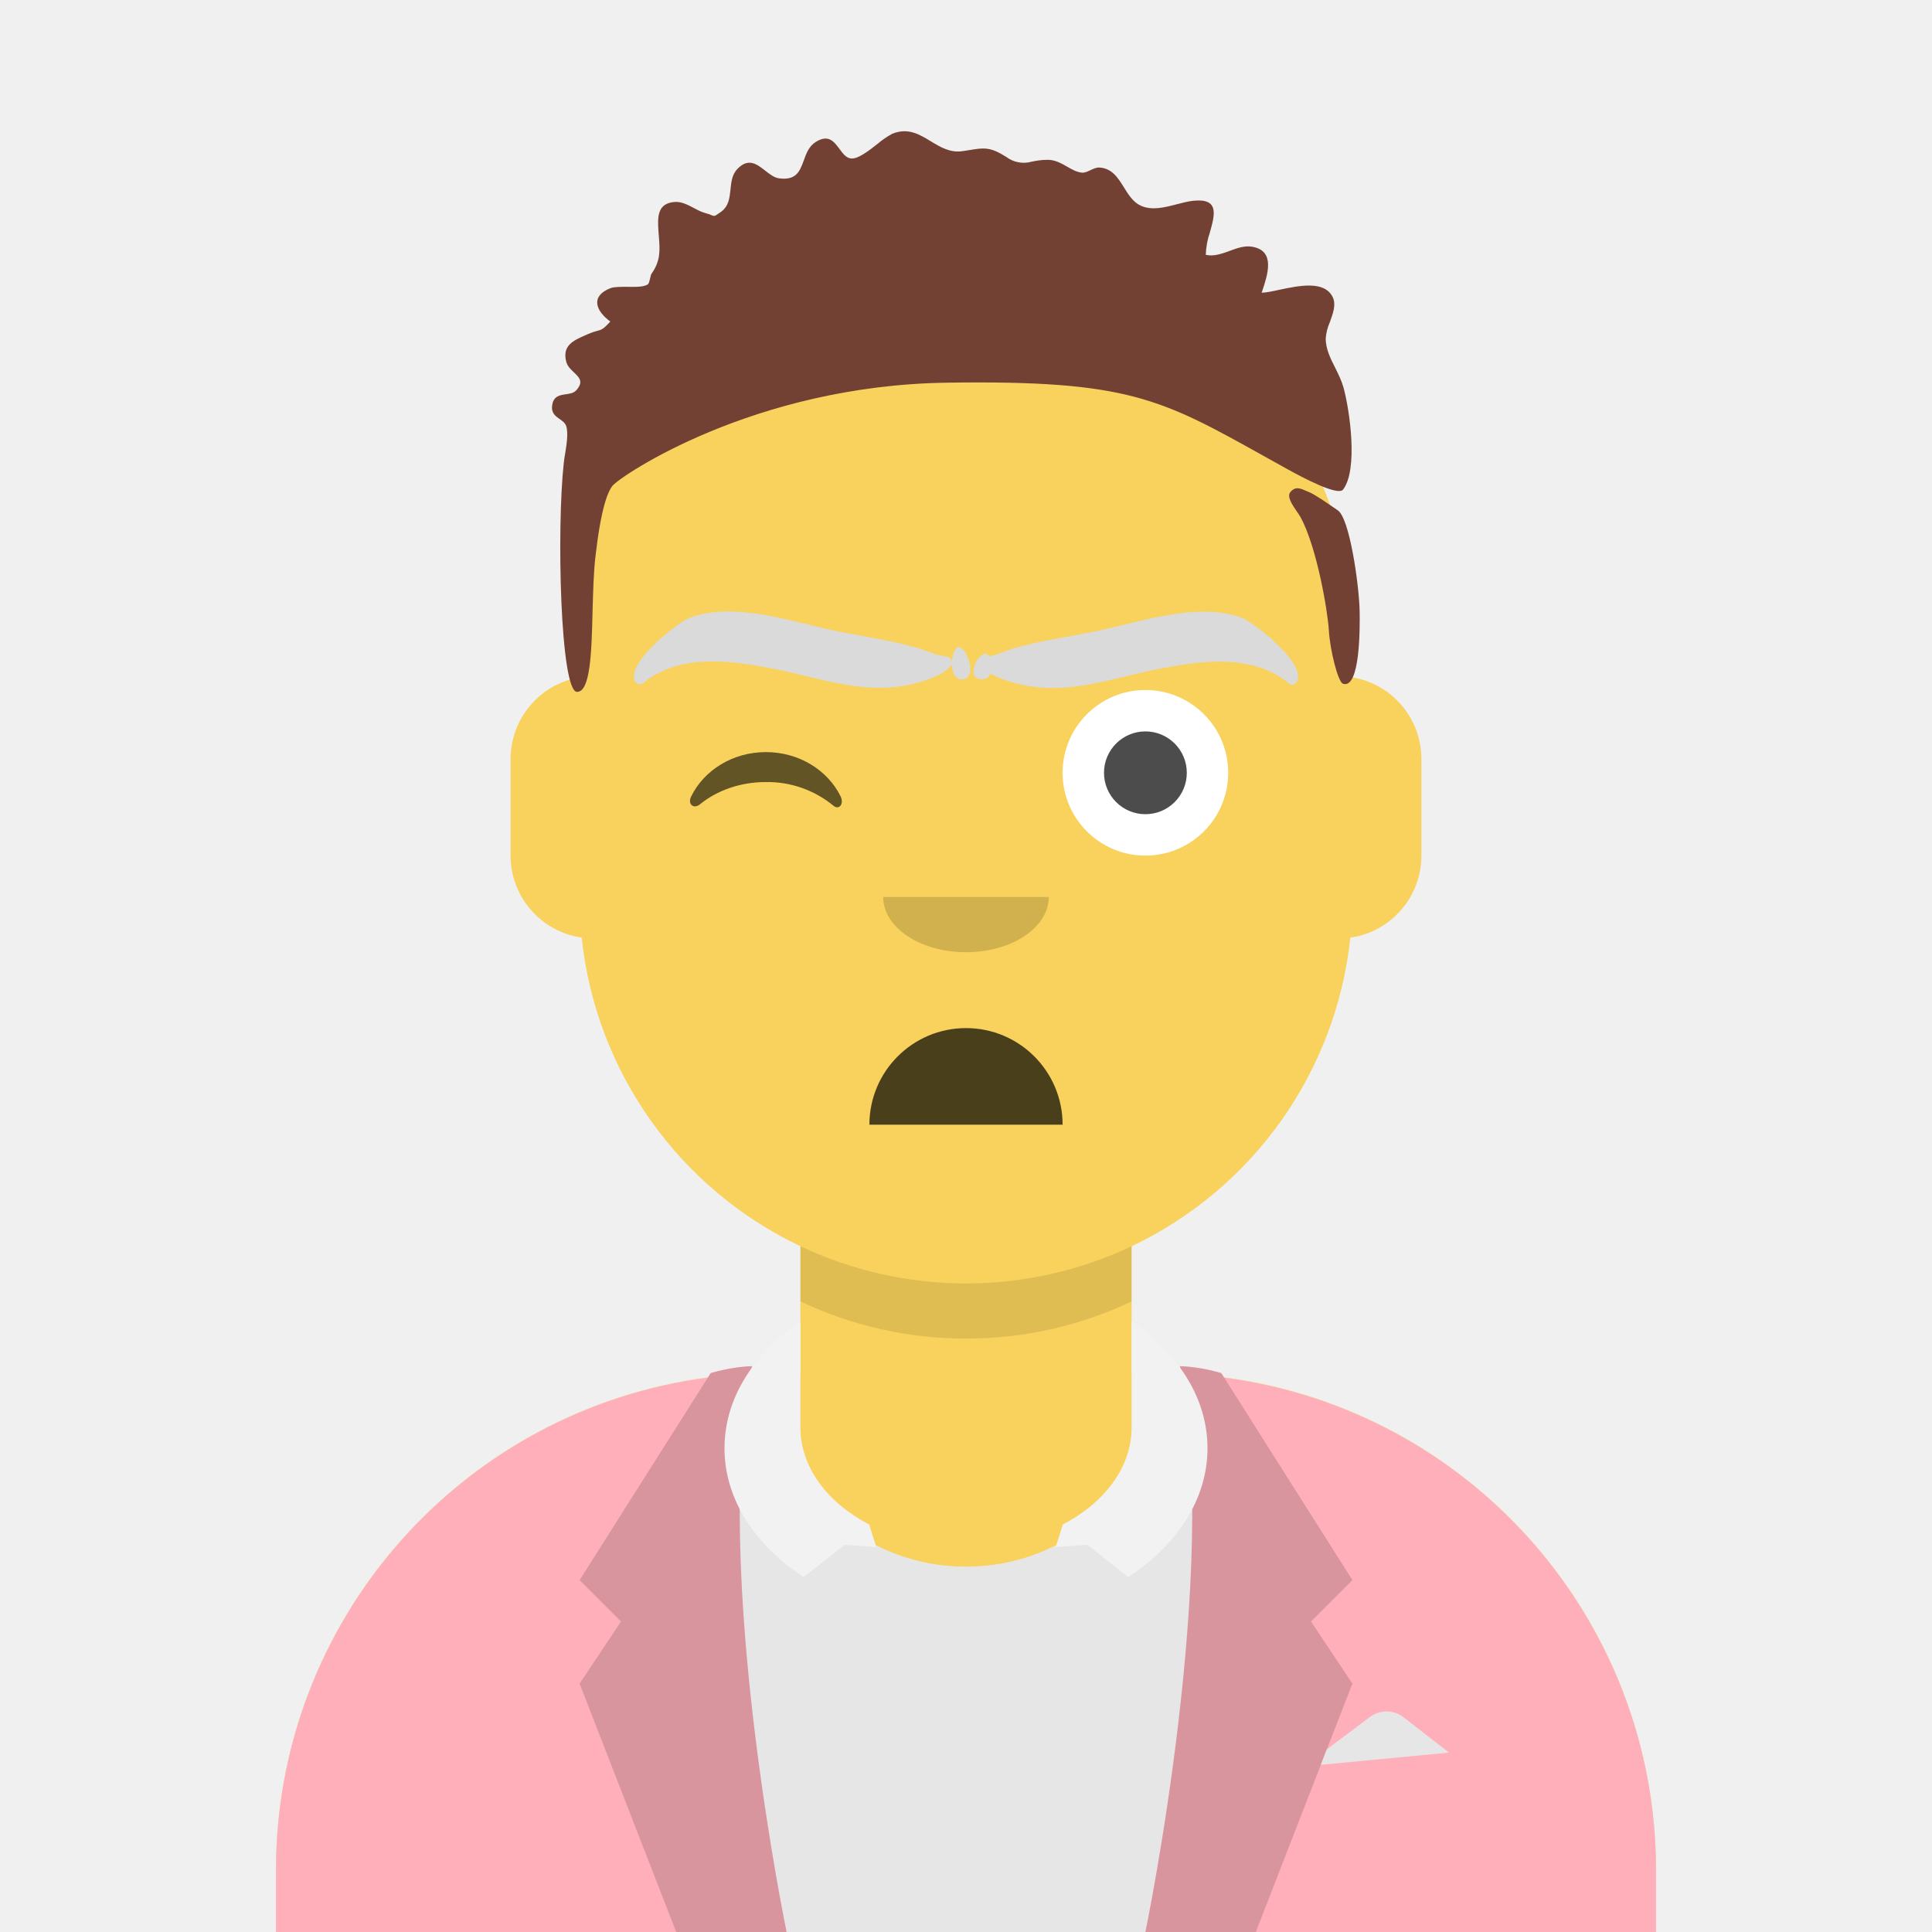
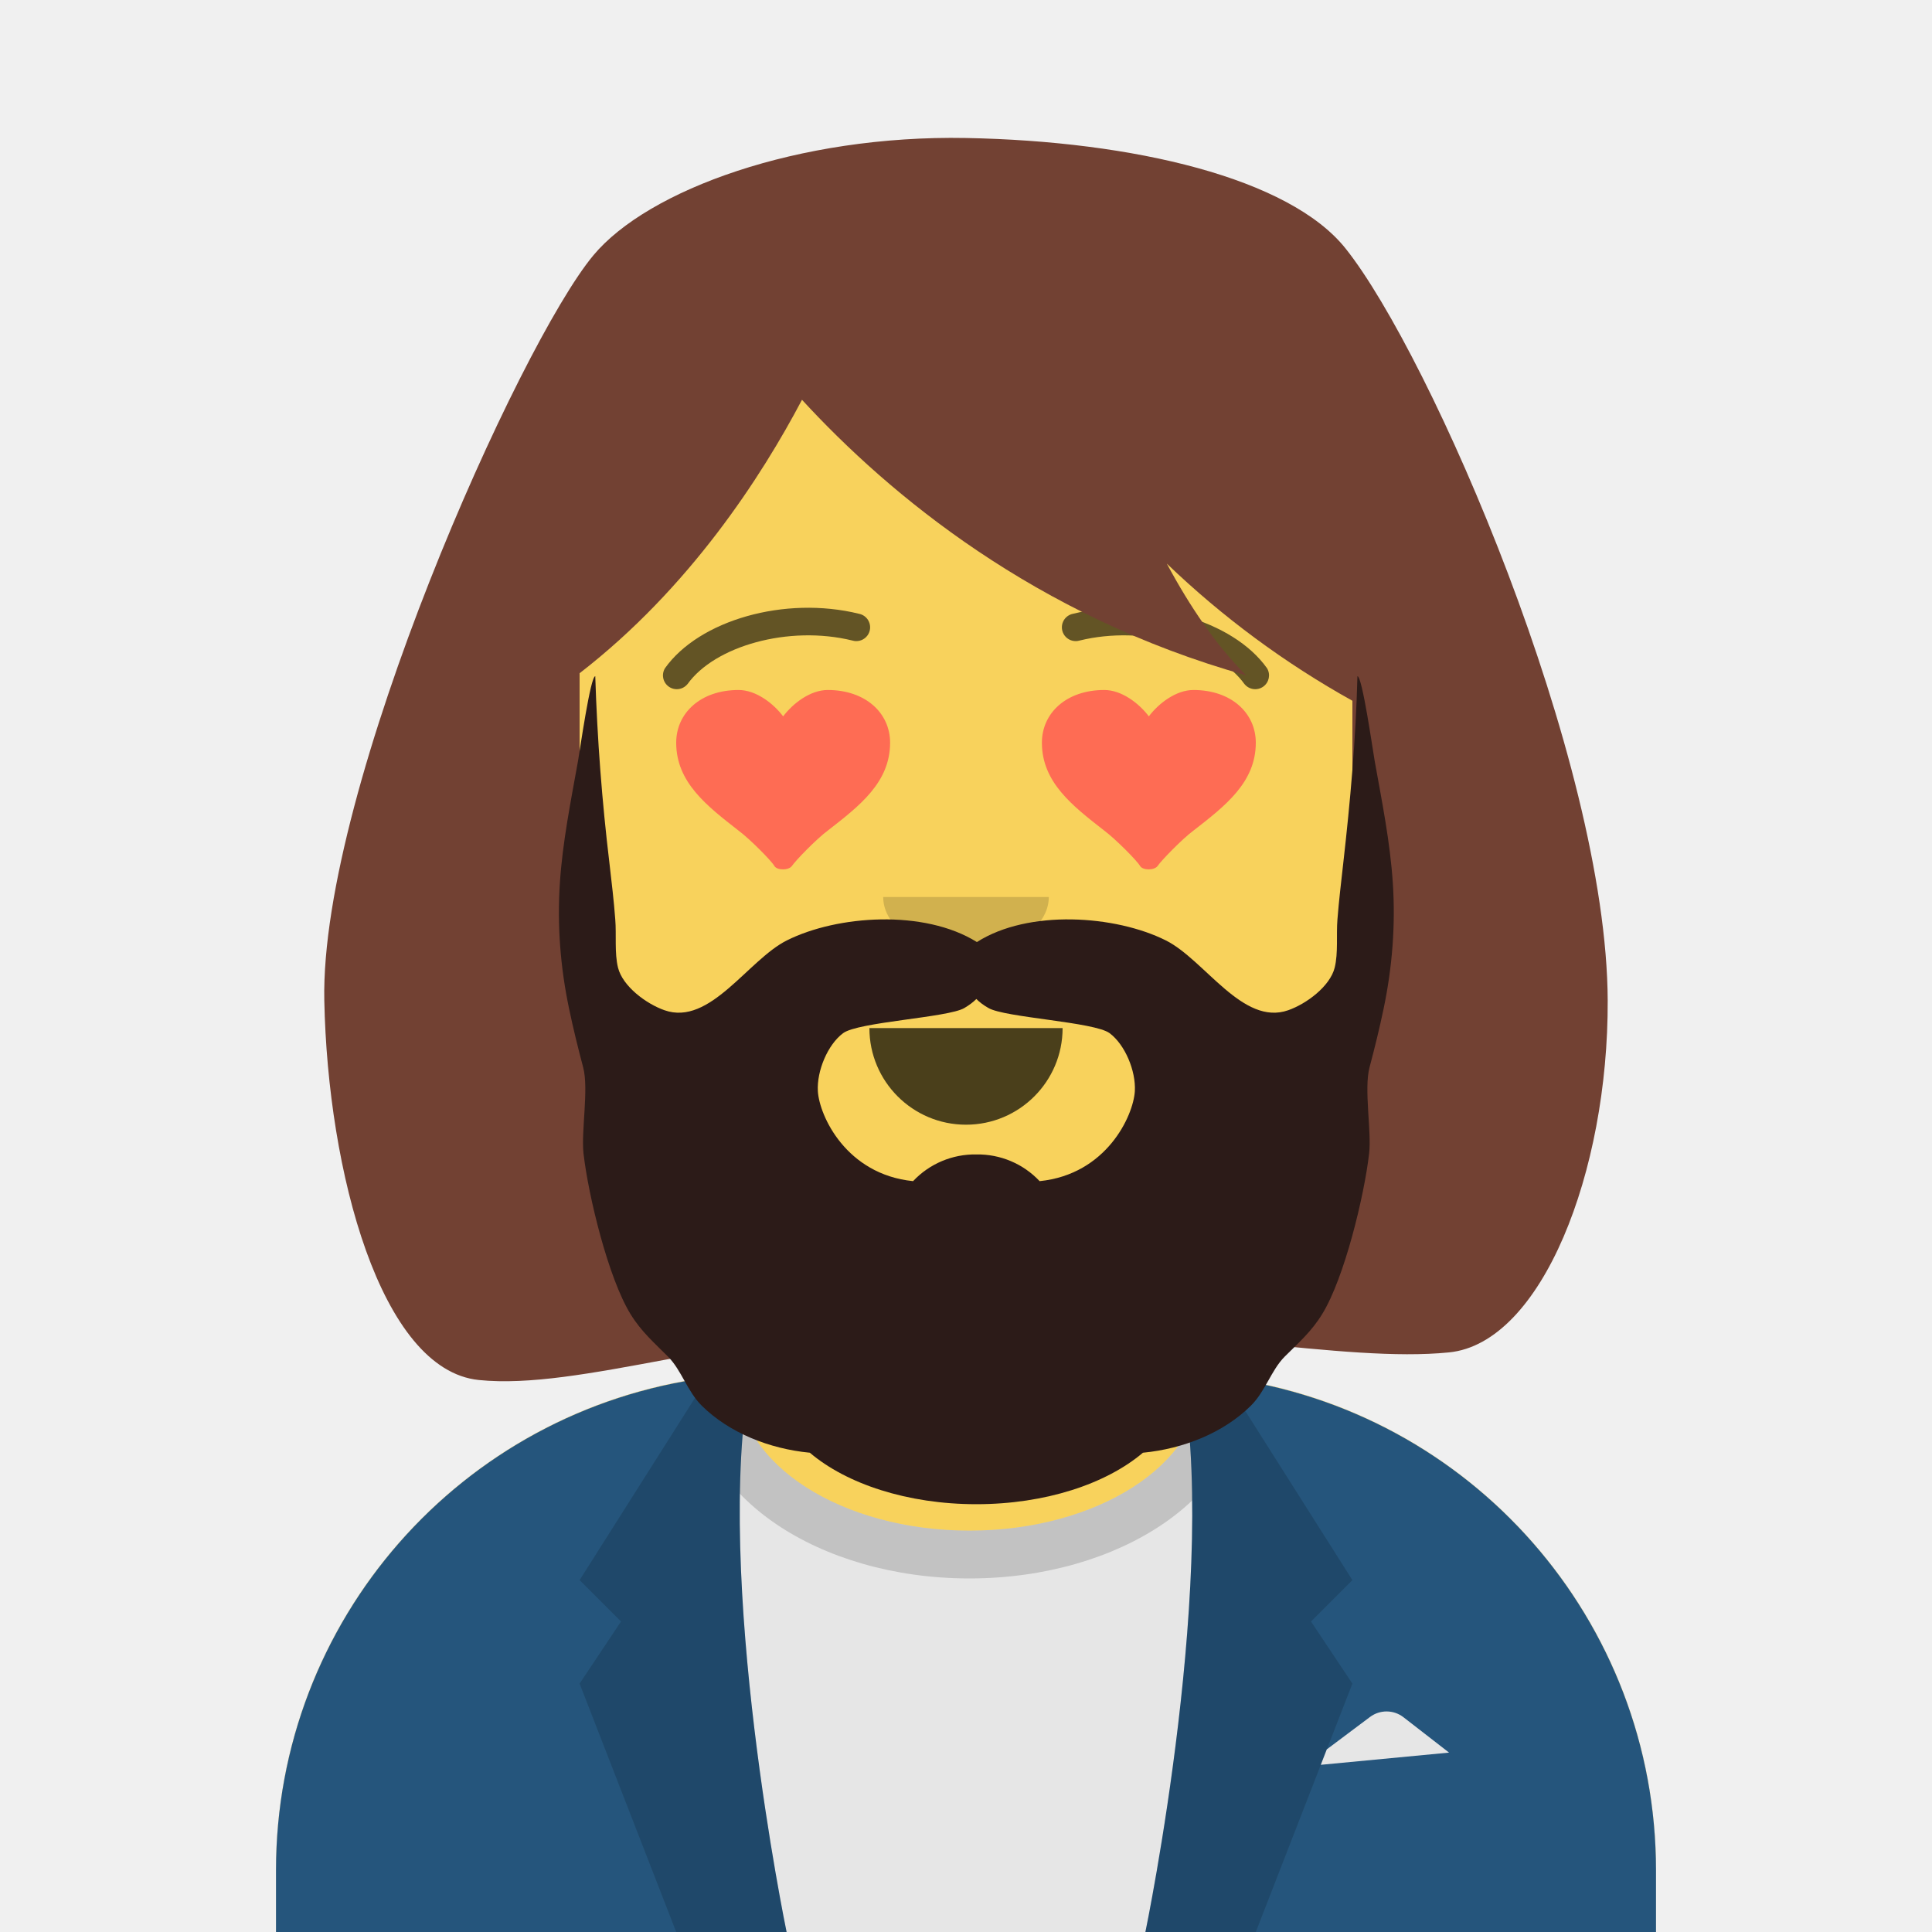
<svg xmlns="http://www.w3.org/2000/svg" viewBox="0 0 280 280" fill="none" shape-rendering="auto">
  <mask id="viewboxMask">
    <rect width="280" height="280" rx="0" ry="0" x="0" y="0" fill="#fff" />
  </mask>
  <g mask="url(#viewboxMask)">
    <g transform="translate(8)">
      <path d="M132 36a56 56 0 0 0-56 56v6.17A12 12 0 0 0 66 110v14a12 12 0 0 0 10.3 11.88 56.04 56.04 0 0 0 31.7 44.73v18.4h-4a72 72 0 0 0-72 72v9h200v-9a72 72 0 0 0-72-72h-4v-18.39a56.04 56.04 0 0 0 31.7-44.73A12 12 0 0 0 198 124v-14a12 12 0 0 0-10-11.83V92a56 56 0 0 0-56-56Z" fill="#f8d25c" />
      <path d="M108 180.61v8a55.79 55.79 0 0 0 24 5.39c8.59 0 16.73-1.93 24-5.39v-8a55.79 55.79 0 0 1-24 5.39 55.79 55.79 0 0 1-24-5.39Z" fill="#000" fill-opacity=".1" />
      <g transform="translate(0 170)">
-         <path d="M132 57.05c14.91 0 27-11.2 27-25 0-1.01-.06-2.01-.2-3h1.2a72 72 0 0 1 72 72V110H32v-8.95a72 72 0 0 1 72-72h1.2c-.14.99-.2 1.99-.2 3 0 13.8 12.09 25 27 25Z" fill="#E6E6E6" />
-         <path d="M100.78 29.12 101 28c-2.96.05-6 1-6 1l-.42.66A72.01 72.01 0 0 0 32 101.06V110h74s-10.7-51.56-5.24-80.8l.02-.08ZM158 110s11-53 5-82c2.96.05 6 1 6 1l.42.66a72.01 72.01 0 0 1 62.58 71.4V110h-74Z" fill="#ffafb9" />
+         <path d="M132.5 51.83c18.5 0 33.5-9.62 33.5-21.48 0-.36-.01-.7-.04-1.06A72 72 0 0 1 232 101.04V110H32v-8.95a72 72 0 0 1 67.05-71.83c-.03.37-.05.75-.05 1.13 0 11.86 15 21.48 33.5 21.48Z" fill="#E6E6E6" />
+         <path d="M132.5 58.76c21.89 0 39.63-12.05 39.63-26.91 0-.6-.02-1.2-.08-1.8-2-.33-4.03-.59-6.1-.76.04.35.05.7.05 1.06 0 11.86-15 21.48-33.5 21.48S99 42.2 99 30.35c0-.38.02-.76.05-1.13-2.06.14-4.08.36-6.08.67-.07.65-.1 1.3-.1 1.96 0 14.86 17.74 26.91 39.63 26.91Z" fill="#000" fill-opacity=".16" />
+         <path d="M100.78 29.12 101 28c-2.96.05-6 1-6 1l-.42.66A72.01 72.01 0 0 0 32 101.06V110h74s-10.7-51.56-5.24-80.8l.02-.08ZM158 110s11-53 5-82c2.96.05 6 1 6 1l.42.66a72.01 72.01 0 0 1 62.58 71.4V110h-74Z" fill="#25557c" />
        <path d="M101 28c-6 29 5 82 5 82H90L76 74l6-9-6-6 19-30s3.04-.95 6-1ZM163 28c6 29-5 82-5 82h16l14-36-6-9 6-6-19-30s-3.04-.95-6-1Z" fill-rule="evenodd" clip-rule="evenodd" fill="#000" fill-opacity=".15" />
-         <path d="M108 21.54c-6.77 4.6-11 11.12-11 18.35 0 7.4 4.43 14.05 11.48 18.67l5.94-4.68 4.58.33-1-3.15.08-.06c-6.1-3.15-10.08-8.3-10.08-14.12V21.54ZM156 36.88c0 5.82-3.98 10.97-10.08 14.12l.08.06-1 3.15 4.58-.33 5.94 4.68C162.57 53.94 167 47.29 167 39.89c0-7.23-4.23-13.75-11-18.35v15.34Z" fill="#F2F2F2" />
        <path d="m183.42 85.77.87-2.24 6.27-4.7a4 4 0 0 1 4.85.05l6.6 5.12-18.59 1.77Z" fill="#E6E6E6" />
      </g>
      <g transform="translate(78 134)">
-         <path fill-rule="evenodd" clip-rule="evenodd" d="M40 29a14 14 0 1 1 28 0" fill="#000" fill-opacity=".7" />
+         <path fill-rule="evenodd" clip-rule="evenodd" d="M40 15a14 14 0 1 0 28 0" fill="#000" fill-opacity=".7" />
      </g>
      <g transform="translate(104 122)">
        <path fill-rule="evenodd" clip-rule="evenodd" d="M16 8c0 4.42 5.37 8 12 8s12-3.58 12-8" fill="#000" fill-opacity=".16" />
      </g>
      <g transform="translate(76 90)">
-         <circle cx="82" cy="22" r="12" fill="#fff" />
-         <circle cx="82" cy="22" r="6" fill="#000" fill-opacity=".7" />
-         <path fill-rule="evenodd" clip-rule="evenodd" d="M16.16 25.45c1.85-3.8 6-6.45 10.84-6.45 4.81 0 8.96 2.63 10.82 6.4.55 1.13-.24 2.05-1.03 1.37a15.05 15.05 0 0 0-9.8-3.43c-3.73 0-7.12 1.24-9.55 3.23-.9.73-1.82-.01-1.28-1.12Z" fill="#000" fill-opacity=".6" />
+         <path d="M35.96 10c-2.55 0-5.08 1.98-6.46 3.82-1.39-1.84-3.9-3.82-6.46-3.82-5.49 0-9.04 3.33-9.04 7.64 0 5.73 4.41 9.13 9.04 12.74 1.66 1.23 4.78 4.4 5.17 5.1.38.68 2.1.7 2.58 0 .48-.73 3.51-3.87 5.17-5.1 4.63-3.6 9.04-7 9.04-12.74 0-4.3-3.55-7.64-9.04-7.64ZM88.96 10c-2.55 0-5.08 1.98-6.46 3.82-1.39-1.84-3.9-3.82-6.46-3.82-5.49 0-9.04 3.33-9.04 7.64 0 5.73 4.41 9.13 9.04 12.74 1.65 1.23 4.78 4.4 5.17 5.1.38.68 2.1.7 2.58 0 .48-.73 3.51-3.87 5.17-5.1 4.63-3.6 9.04-7 9.04-12.74 0-4.3-3.55-7.64-9.04-7.64Z" fill="#FF5353" fill-opacity=".8" />
      </g>
      <g transform="translate(76 82)">
-         <g fill-rule="evenodd" clip-rule="evenodd" fill="#DADADA">
-           <path d="M57 12.82ZM96.12 7.6c1.46.56 9.19 6.43 7.86 9.16a.8.8 0 0 1-1.29.22 10.63 10.63 0 0 0-1.7-1.19c-5.1-2.84-11.3-1.93-16.73-.91-6.12 1.14-12.11 3.48-18.39 2.67-2.04-.26-6.08-1.22-7.63-2.96-.47-.53-.06-1.38.64-1.43 1.44-.11 2.86-.86 4.33-1.28 3.65-1.03 7.4-1.56 11.11-2.29 6.62-1.3 15.17-4.53 21.8-2Z" />
-           <path d="M58.76 12.76c-1.17.04-2.8 3.56-.56 3.68 2.23.11 1.73-3.72.56-3.68ZM55 12.8c0-.01 0-.01 0 0ZM15.88 7.56c-1.46.56-9.19 6.43-7.86 9.16.24.5.89.6 1.29.22.55-.52 1.58-1.11 1.71-1.18 5.1-2.84 11.3-1.93 16.73-.91 6.12 1.14 12.11 3.48 18.39 2.67 2.04-.26 6.08-1.22 7.63-2.96.47-.53.06-1.38-.64-1.43-1.44-.11-2.86-.86-4.33-1.28-3.65-1.03-7.4-1.56-11.11-2.29-6.62-1.3-15.17-4.53-21.8-2Z" />
-           <path d="M54.97 11.79c1.17.04 2.77 4.5.53 4.67-2.24.18-1.7-4.71-.53-4.67Z" />
-         </g>
+         <path d="M15.63 17.16c3.92-5.51 14.65-8.6 23.9-6.33a2 2 0 1 0 .95-3.88c-10.74-2.64-23.17.94-28.11 7.9a2 2 0 0 0 3.26 2.3ZM96.37 17.16c-3.91-5.51-14.65-8.6-23.9-6.33a2 2 0 1 1-.95-3.88c10.74-2.64 23.17.94 28.11 7.9a2 2 0 0 1-3.26 2.3Z" fill="#000" fill-opacity=".6" />
      </g>
      <g transform="translate(-1)">
-         <g fill="#724133">
-           <path d="M187.7 56.12c.9 3.25 2.17 11.95-.06 14.84-.75.96-5.84-1.74-7.97-2.92l-3.53-1.96c-14.92-8.32-19.74-11-45.9-10.62-28.11.4-47.37 13.58-48.46 14.93-.75.93-1.71 3.44-2.5 10.41-.25 2.2-.32 4.97-.4 7.71-.14 5.94-.3 11.77-2.25 11.76-2.44-.01-2.97-23.78-1.92-33.21.04-.36.1-.78.18-1.23.23-1.4.5-3.13.16-4.11-.16-.44-.54-.7-.94-.99-.62-.43-1.26-.88-1.08-2.03.21-1.31 1.1-1.43 1.97-1.56.57-.08 1.13-.16 1.5-.56 1.13-1.23.46-1.87-.31-2.6-.46-.43-.95-.9-1.12-1.53-.63-2.36 1.03-3.1 2.69-3.83l.38-.17c.69-.3 1.1-.42 1.42-.5.6-.15.85-.21 1.89-1.35-2.14-1.56-2.9-3.69.01-4.83.56-.22 1.52-.2 2.5-.2 1.2.02 2.4.03 2.94-.37.15-.11.24-.53.33-.9.06-.27.11-.5.18-.6 1.35-1.93 1.23-3.4 1.08-5.4l-.07-.92c-.13-2.04-.11-3.9 2.33-4.11 1-.08 1.9.4 2.77.86.54.29 1.08.58 1.64.73.87.23 1.1.43 1.32.43.19 0 .37-.15.96-.55 1.18-.82 1.3-2.05 1.43-3.3.11-1.08.22-2.18 1.04-3 1.58-1.6 2.8-.64 4 .3.64.5 1.28 1 1.96 1.1 2.55.36 3.06-1.06 3.62-2.59.36-1 .74-2.06 1.74-2.68 1.83-1.15 2.64-.05 3.43 1.01.5.68.98 1.33 1.7 1.39 1.01.08 2.52-1.1 3.85-2.14a11.6 11.6 0 0 1 2.1-1.44c2.27-.93 3.91.07 5.58 1.08 1.4.85 2.83 1.72 4.65 1.43l.83-.13c2.24-.37 3.11-.51 5.45.96a4.2 4.2 0 0 0 3.74.69c.6-.12 1.3-.25 2.26-.26 1.1 0 1.98.5 2.83.99.7.4 1.36.79 2.13.87.42.04.84-.16 1.26-.36.42-.2.84-.4 1.3-.38 1.83.11 2.69 1.5 3.55 2.88.67 1.08 1.34 2.15 2.46 2.66 1.62.72 3.44.24 5.17-.21.79-.2 1.55-.4 2.28-.5 3.96-.46 3.27 1.97 2.55 4.56a11.1 11.1 0 0 0-.6 3.26c1.15.27 2.3-.15 3.46-.57 1.1-.4 2.18-.8 3.27-.6 3.4.58 2.25 4.02 1.44 6.45l-.08.21c.64 0 1.54-.2 2.56-.42 2.86-.6 6.61-1.41 7.78 1.13.47 1.05 0 2.31-.44 3.54a7.17 7.17 0 0 0-.61 2.41c.02 1.53.7 2.9 1.4 4.27.45.91.9 1.82 1.17 2.78Z" />
-           <path d="m186.36 73.6.47.33c1.76.99 3.15 10.9 3.22 14.69.04 2.34.08 11.25-2.4 10.48-.75-.23-1.9-4.95-2.06-7.72-.16-2.76-1.74-12.16-4.14-16.49-.13-.23-.32-.51-.53-.8-.65-.96-1.44-2.12-.92-2.76.72-.88 1.43-.57 2.26-.2l.44.18c.87.35 2.77 1.68 3.66 2.3Z" />
-         </g>
+         <path d="M40 145c-.62-30.84 28.32-95.2 39-108 7.92-9.5 29.7-17.45 54-17 24.3.45 46.86 5.81 55 16 12.32 15.43 37.87 74.08 38 109 .1 24.8-9.54 49.66-23 51-7.6.76-17.26-.23-28.86-1.4-5.3-.55-11.02-1.13-17.14-1.6V180.6A56 56 0 0 0 189 130v-28.44a130.34 130.34 0 0 1-26.9-19.88c3.35 6.24 7.19 11.9 11.51 16.2-30.57-8.59-51.71-26.16-64.38-39.94C103.39 69.02 92.96 85.23 77 97.57V130a56 56 0 0 0 32 50.61v13.14c-6.95.95-13.41 2.16-19.36 3.27-10.85 2.02-19.98 3.73-27.26 2.98-14.22-1.47-21.88-30.2-22.38-55Z" fill="#724133" />
      </g>
-       <g transform="translate(49 72)" />
+       <g transform="translate(49 72)">
+         <path fill-rule="evenodd" clip-rule="evenodd" d="M65.18 77.74c2.18-1.64 15.23-2.26 17.58-3.65.73-.43 1.3-.87 1.74-1.31.44.44 1 .88 1.74 1.3 2.35 1.4 15.4 2.02 17.58 3.66 2.21 1.65 3.82 5.44 3.65 8.41-.22 3.56-4.1 12.05-13.8 13.03a12.3 12.3 0 0 0-9.17-3.87 12.3 12.3 0 0 0-9.17 3.87c-9.7-.98-13.58-9.47-13.8-13.03-.17-2.97 1.44-6.76 3.65-8.41Zm.67 17.16h.01-.01ZM144.86 56c-.39-5.97-1.58-11.85-2.63-17.71-.28-1.58-1.8-12.29-2.5-12.29-.23 9.1-1.03 18.08-2.06 27.14-.3 2.7-.63 5.42-.84 8.13-.18 2.2.13 4.85-.4 6.98-.68 2.7-4.08 5.23-6.73 6.16-6.6 2.33-12.1-7.3-17.74-10.12-7.32-3.66-19.9-4.53-27.38.24-7.64-4.77-20.22-3.9-27.54-.24C51.4 67.11 45.9 76.74 39.3 74.41c-2.65-.93-6.05-3.46-6.73-6.16-.53-2.13-.22-4.78-.4-6.98-.2-2.71-.53-5.42-.84-8.13A308.31 308.31 0 0 1 29.27 26c-.7 0-2.22 10.7-2.5 12.29-1.05 5.86-2.24 11.74-2.63 17.7-.4 6.11.07 12.18 1.33 18.17.6 2.87 1.3 5.72 2.05 8.54.83 3.15-.32 9.27.05 12.5.7 6.1 3.58 18 6.81 23.25 1.56 2.54 3.4 4.12 5.44 6.17 1.96 1.97 2.78 5.02 4.9 7.12 3.96 3.9 9.73 6.23 15.65 6.8 5.3 4.51 14.14 7.46 24.13 7.46 10 0 18.82-2.95 24.14-7.46 5.91-.57 11.68-2.9 15.63-6.8 2.13-2.1 2.95-5.15 4.91-7.12 2.05-2.05 3.88-3.63 5.44-6.17 3.23-5.25 6.1-17.15 6.8-23.26.38-3.22-.77-9.34.06-12.49.75-2.82 1.45-5.67 2.05-8.54 1.25-6 1.73-12.06 1.33-18.17Z" fill="#2c1b18" />
+       </g>
      <g transform="translate(62 42)" />
    </g>
  </g>
</svg>
